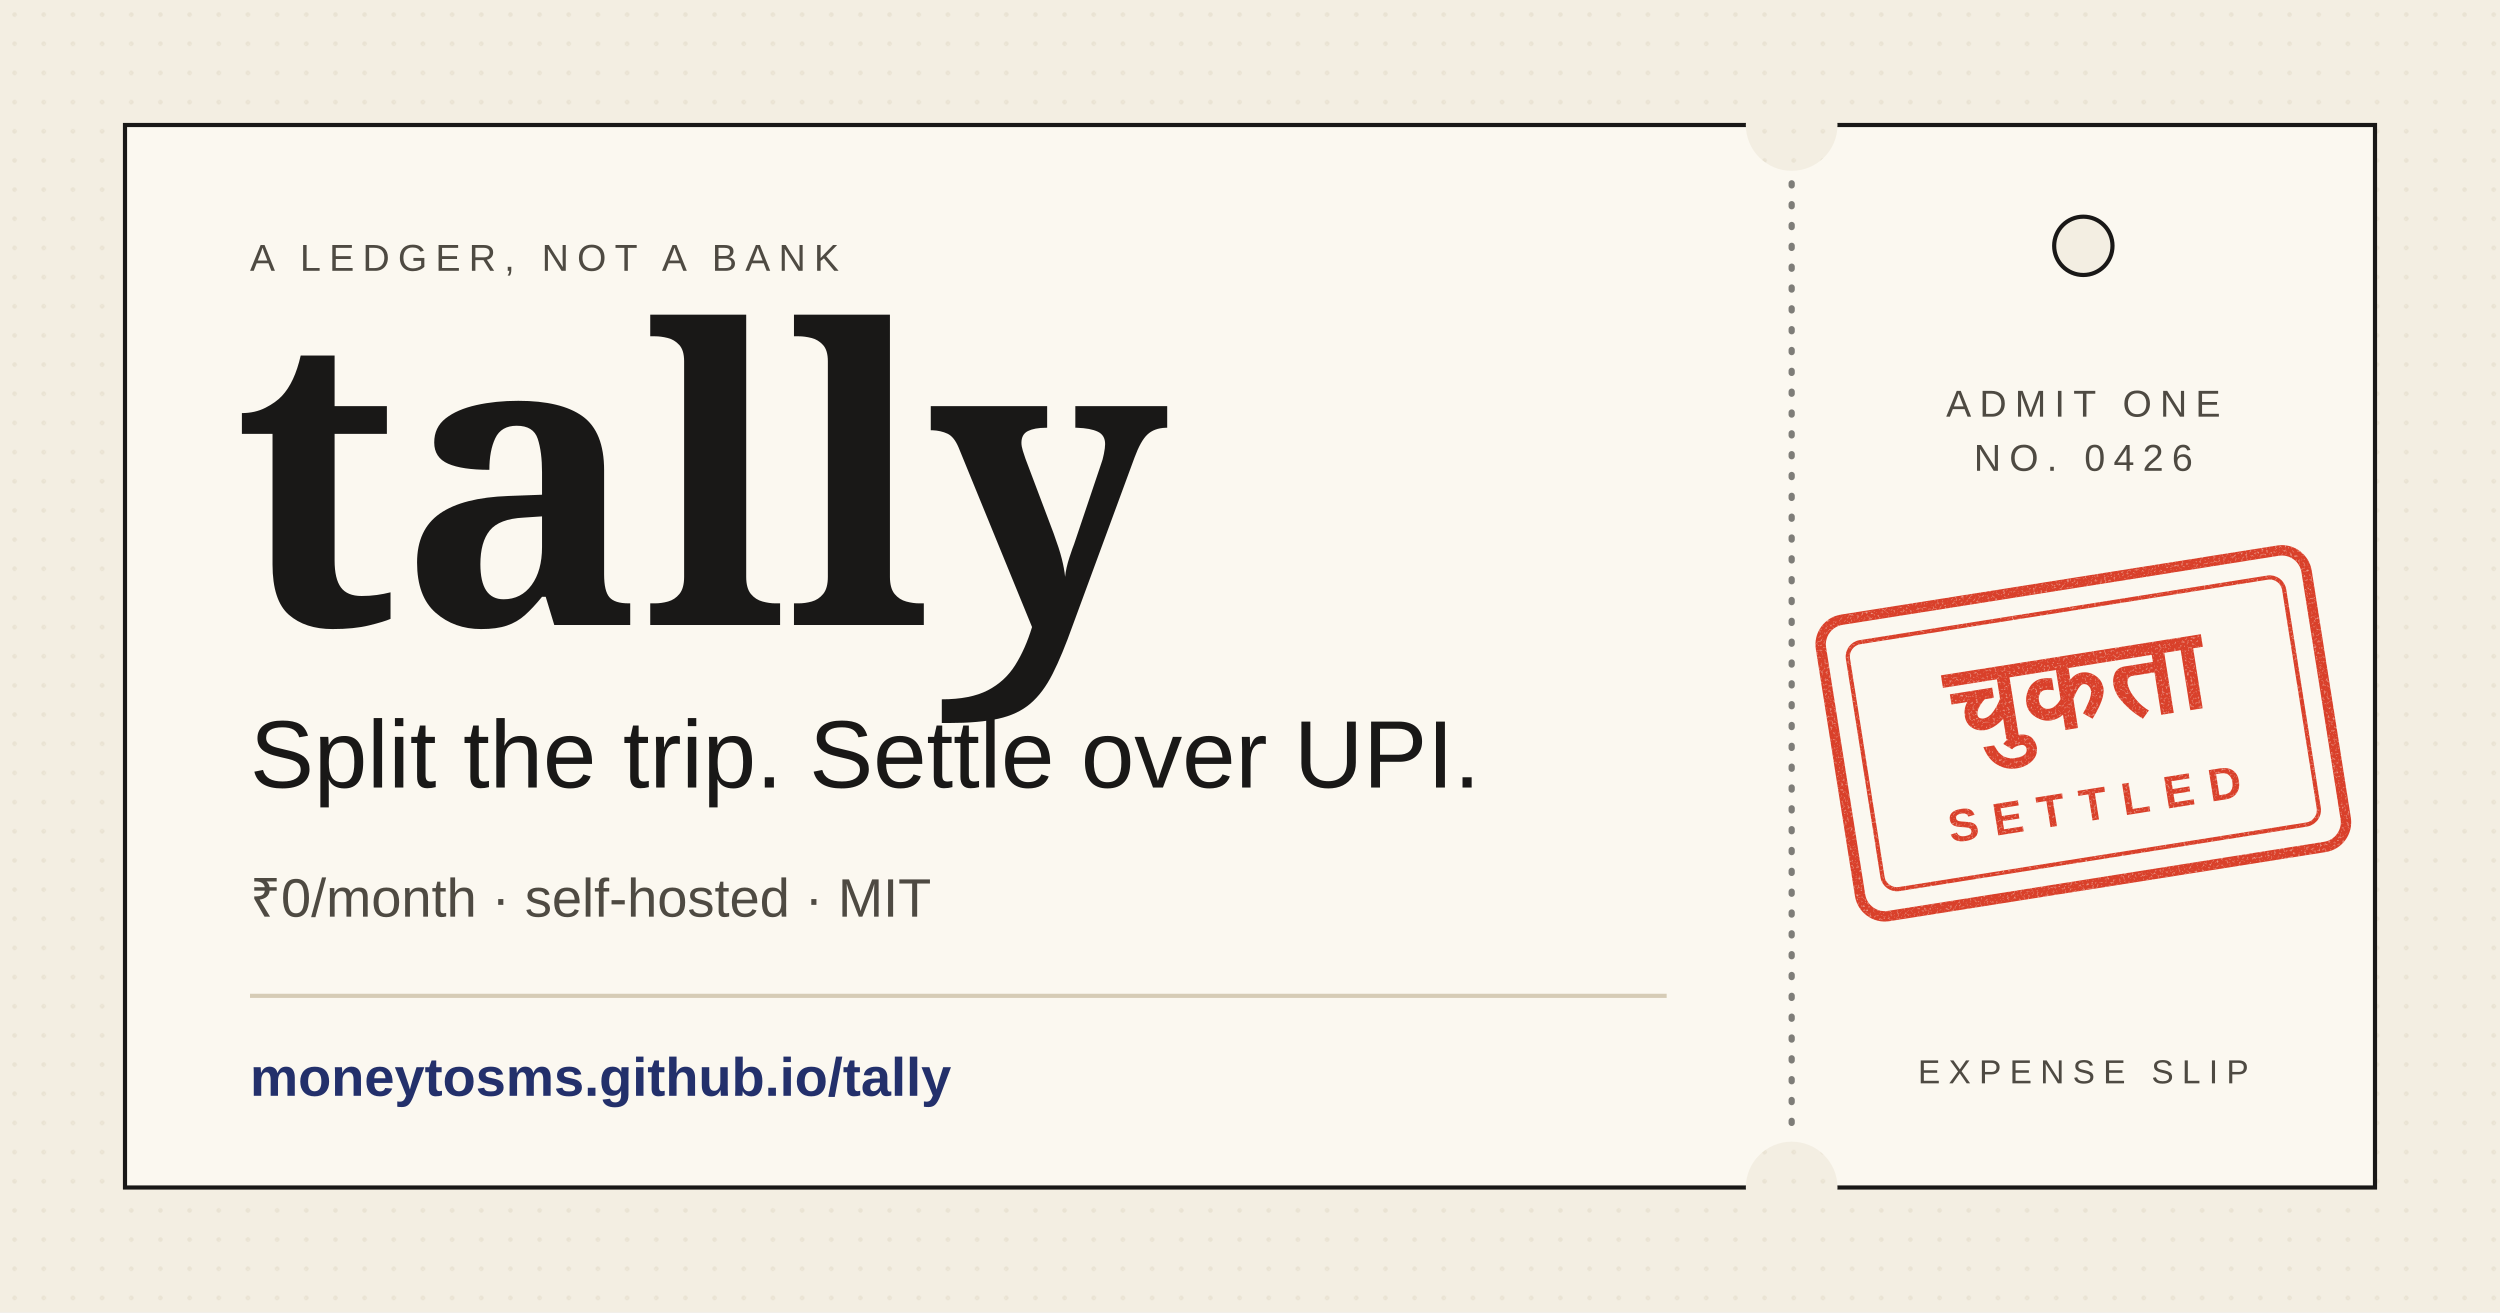
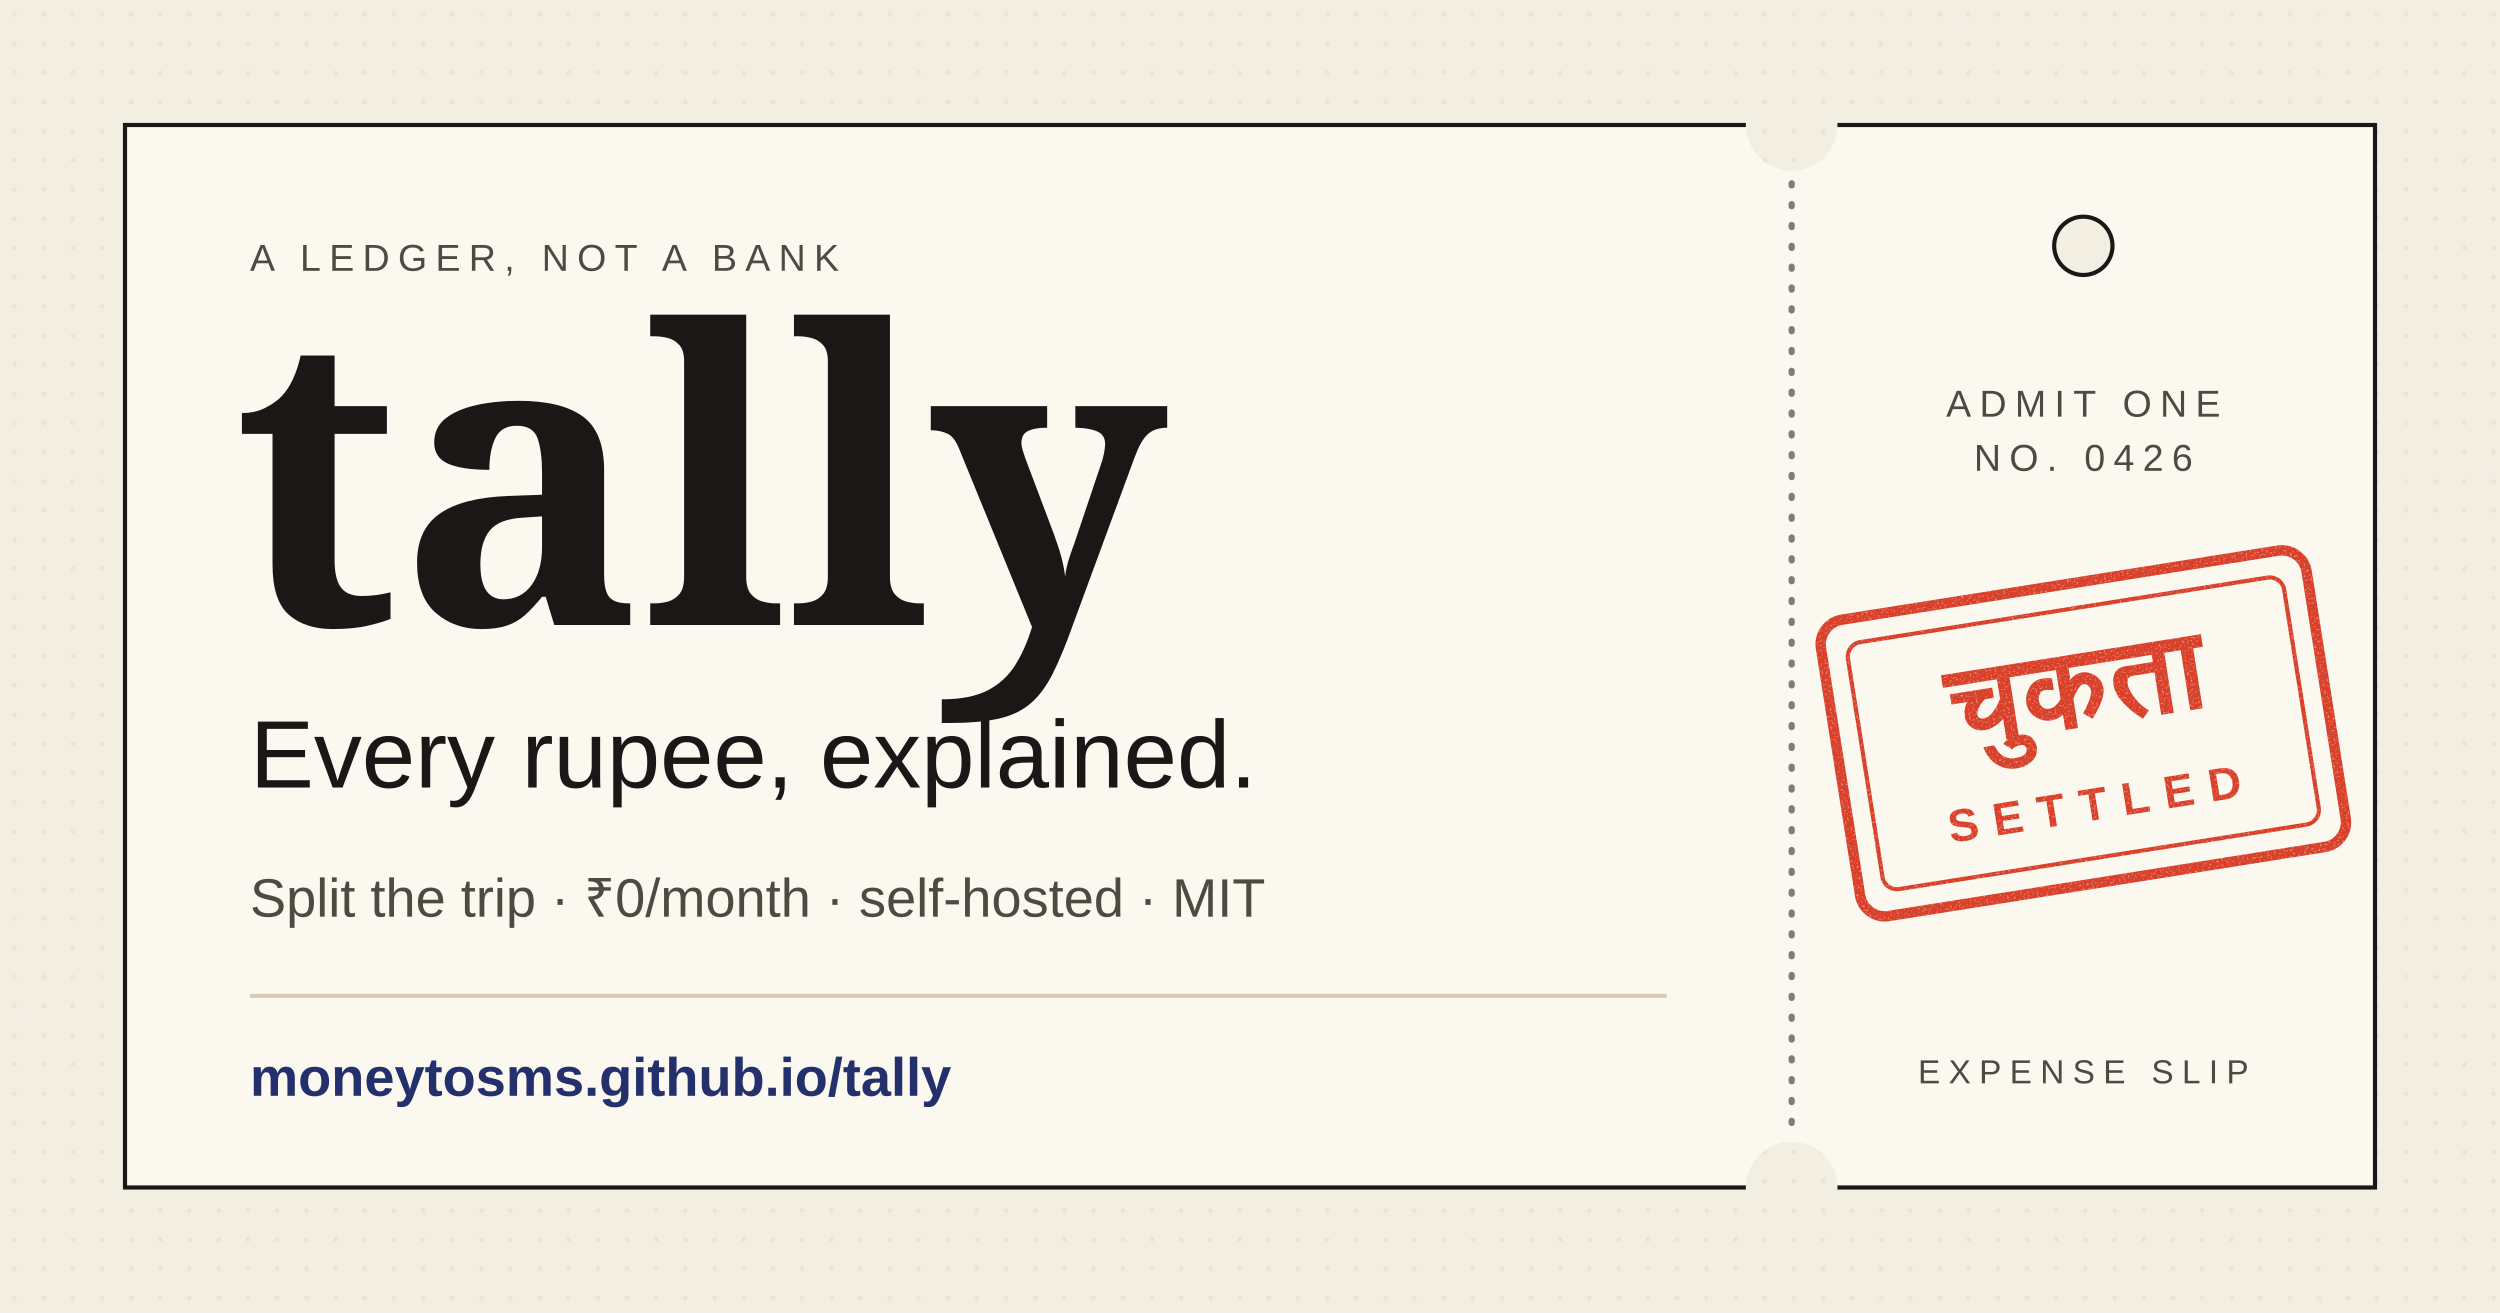
<svg xmlns="http://www.w3.org/2000/svg" width="1200" height="630" viewBox="0 0 1200 630">
  <defs>
    <pattern id="halftone" width="14" height="14" patternUnits="userSpaceOnUse">
      <circle cx="7" cy="7" r="1.1" fill="#D6CCB6" />
    </pattern>
    <filter id="wear" x="-10%" y="-10%" width="120%" height="120%">
      <feTurbulence type="fractalNoise" baseFrequency="0.9" numOctaves="2" seed="7" result="n" />
      <feColorMatrix in="n" type="matrix" values="0 0 0 0 0  0 0 0 0 0  0 0 0 0 0  0 0 0 -1.4 1.75" result="m" />
      <feComposite in="SourceGraphic" in2="m" operator="in" />
    </filter>
    <mask id="notches" maskUnits="userSpaceOnUse" x="0" y="0" width="1200" height="630">
      <rect width="1200" height="630" fill="#fff" />
      <circle cx="860" cy="60" r="22" fill="#000" />
      <circle cx="860" cy="570" r="22" fill="#000" />
    </mask>
  </defs>
  <rect width="1200" height="630" fill="#F3EEE2" />
  <rect width="1200" height="630" fill="url(#halftone)" opacity="0.35" />
  <rect x="60" y="60" width="1080" height="510" fill="#FBF8F0" stroke="#191817" stroke-width="2" mask="url(#notches)" />
  <line x1="860" y1="88" x2="860" y2="542" stroke="#191817" stroke-opacity="0.55" stroke-width="3" stroke-linecap="round" stroke-dasharray="1 9" />
  <circle cx="1000" cy="118" r="14" fill="#F3EEE2" stroke="#191817" stroke-width="2" />
  <text x="1000" y="200" text-anchor="middle" font-family="'Anek Latin Variable', Arial, sans-serif" font-size="18" letter-spacing="4" fill="#4E4A42">ADMIT ONE</text>
  <text x="1000" y="226" text-anchor="middle" font-family="'Anek Latin Variable', Arial, sans-serif" font-size="18" letter-spacing="4" fill="#4E4A42" style="font-variant-numeric: tabular-nums">NO. 0426</text>
  <g transform="translate(1000 352) rotate(-9)">
    <g filter="url(#wear)" fill="none" stroke="#D9412A">
      <rect x="-118" y="-72" width="236" height="144" rx="12" stroke-width="5" />
      <rect x="-106" y="-60" width="212" height="120" rx="7" stroke-width="2" />
    </g>
    <g filter="url(#wear)" fill="#D9412A" text-anchor="middle">
      <text y="-4" font-family="'Anek Devanagari Variable', 'Anek Latin Variable', sans-serif" font-size="54" font-weight="700">चुकता</text>
      <text y="42" font-family="'Anek Latin Variable', Arial, sans-serif" font-size="22" font-weight="700" letter-spacing="7">SETTLED</text>
    </g>
  </g>
  <text x="1000" y="520" text-anchor="middle" font-family="'Anek Latin Variable', Arial, sans-serif" font-size="16" letter-spacing="4" fill="#4E4A42">EXPENSE SLIP</text>
  <text x="120" y="130" font-family="'Anek Latin Variable', Arial, sans-serif" font-size="18" letter-spacing="4" fill="#4E4A42">A LEDGER, NOT A BANK</text>
  <text x="112" y="300" font-family="'Anek Latin Variable', Georgia, serif" font-size="196" font-weight="700" fill="#191817" style="font-variation-settings: 'wdth' 118, 'wght' 700">tally</text>
-   <text x="120" y="378" font-family="'Anek Latin Variable', Arial, sans-serif" font-size="46" font-weight="500" fill="#191817" style="font-variation-settings: 'wdth' 100, 'wght' 500">Split the trip. Settle over UPI.</text>
-   <text x="120" y="440" font-family="'Anek Latin Variable', Arial, sans-serif" font-size="26" fill="#4E4A42" style="font-variant-numeric: tabular-nums">₹0/month · self-hosted · MIT</text>
+   <text x="120" y="378" font-family="'Anek Latin Variable', Arial, sans-serif" font-size="46" font-weight="500" fill="#191817" style="font-variation-settings: 'wdth' 100, 'wght' 500">Every rupee, explained.</text>
+   <text x="120" y="440" font-family="'Anek Latin Variable', Arial, sans-serif" font-size="26" fill="#4E4A42" style="font-variant-numeric: tabular-nums">Split the trip · ₹0/month · self-hosted · MIT</text>
  <line x1="120" y1="478" x2="800" y2="478" stroke="#D6CCB6" stroke-width="2" />
  <text x="120" y="526" font-family="'Anek Latin Variable', Arial, sans-serif" font-size="26" font-weight="600" fill="#23306B">moneytosms.github.io/tally</text>
</svg>
